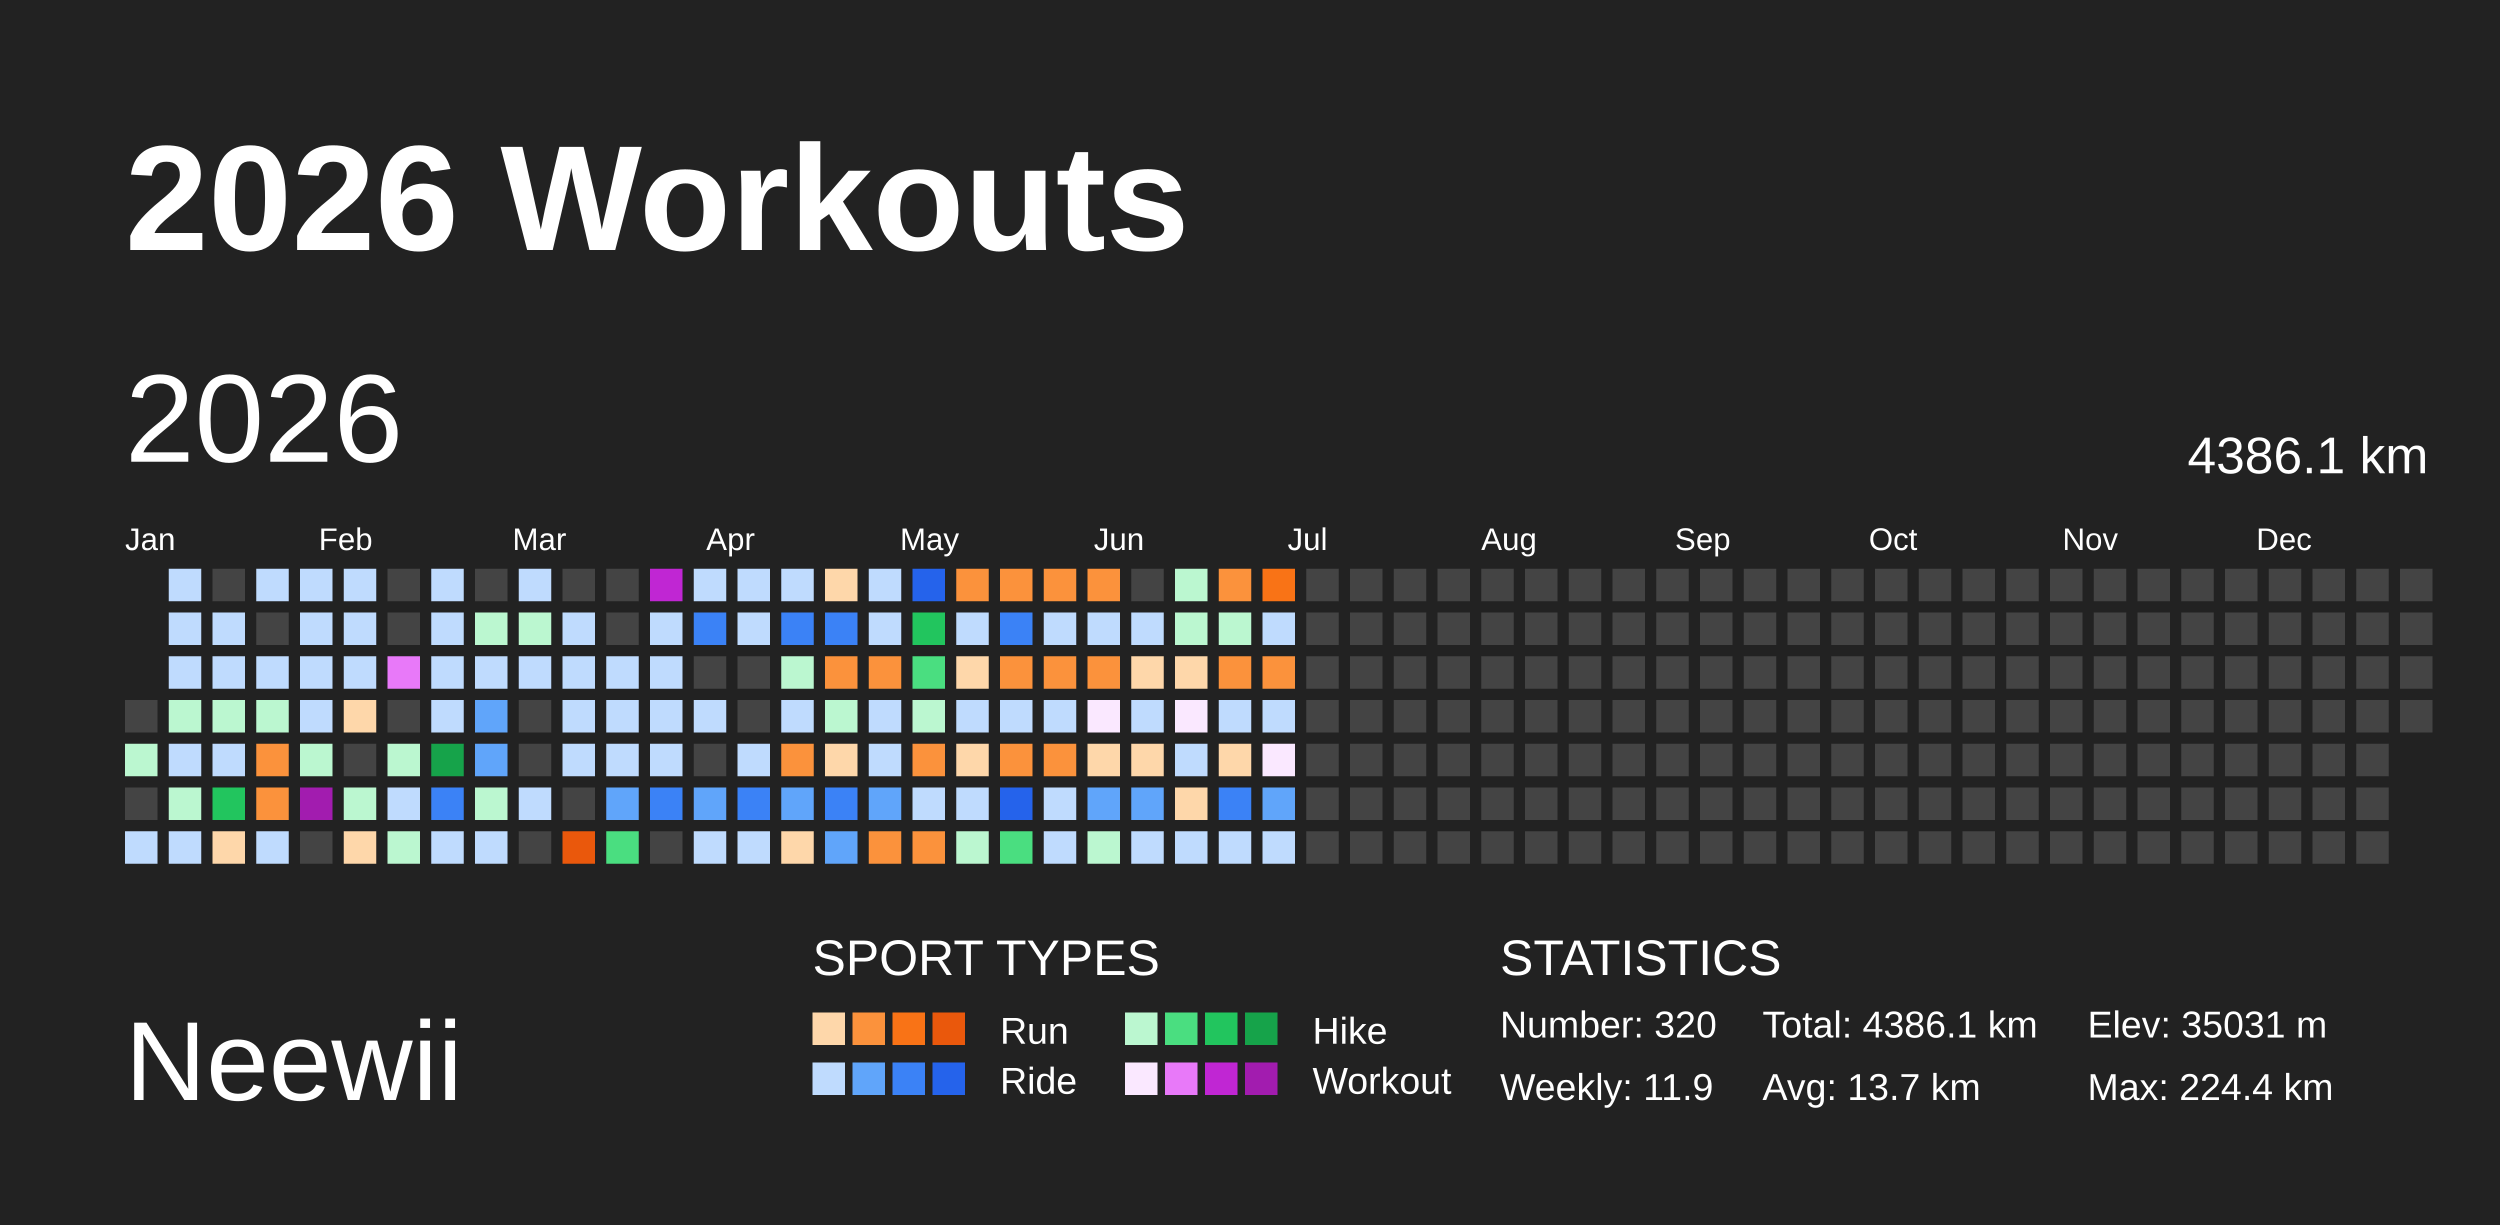
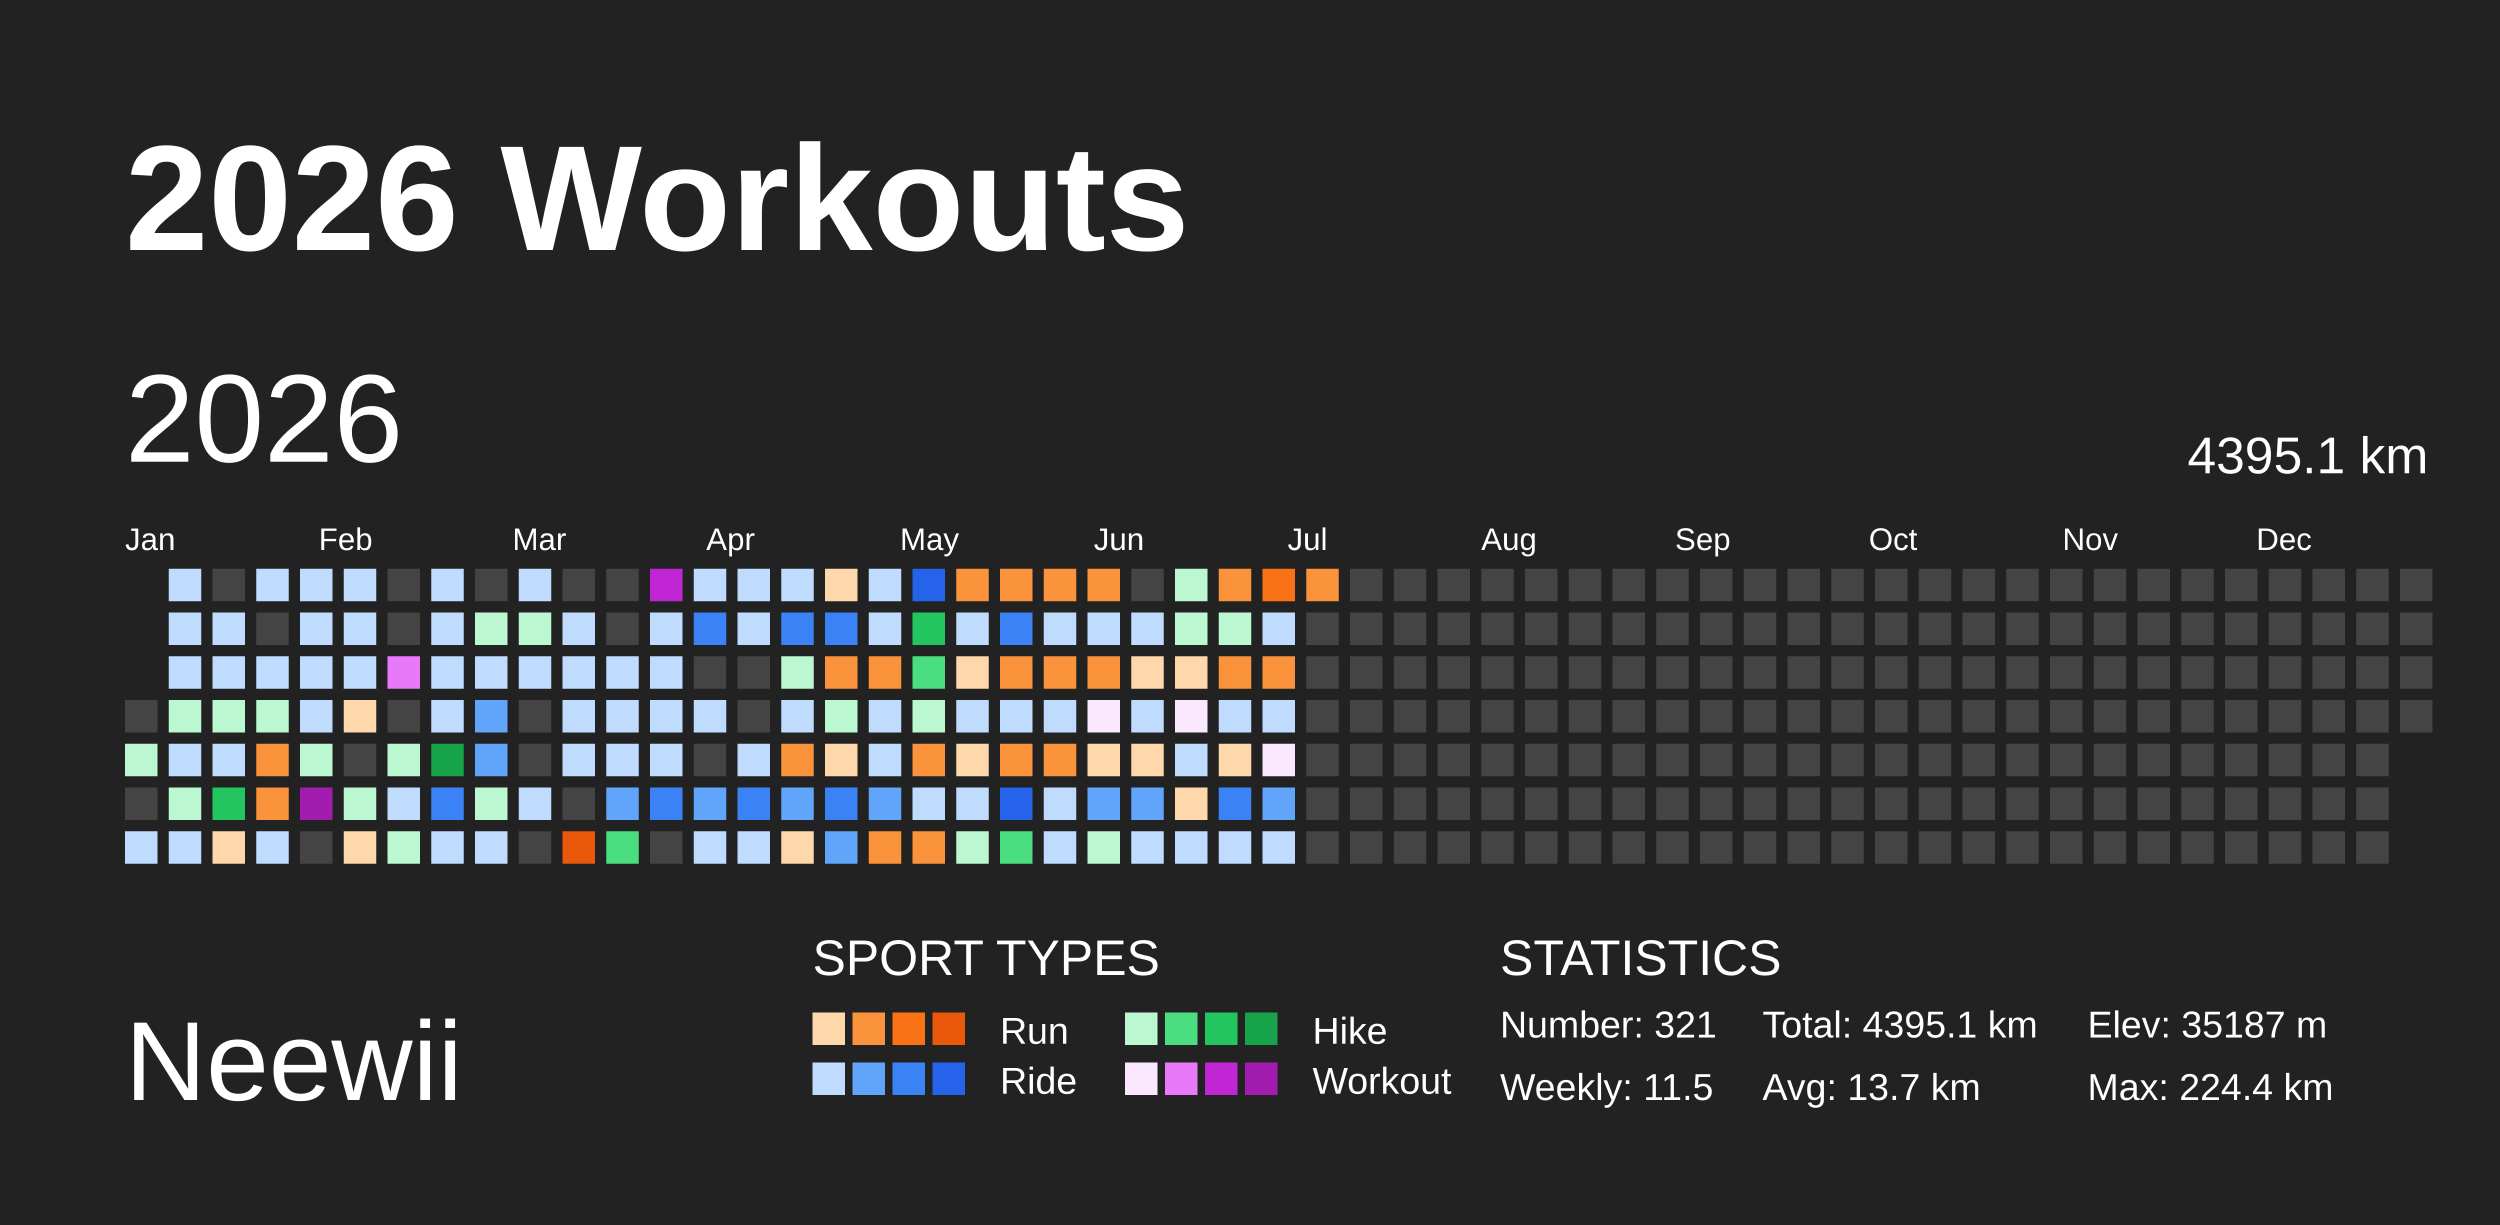
<svg xmlns="http://www.w3.org/2000/svg" baseProfile="full" height="98mm" version="1.1" viewBox="0,0,200,98" width="200mm">
  <defs />
  <rect fill="#222222" height="98" width="200" x="0" y="0" />
  <text fill="#FFFFFF" style="font-size:12px; font-family:Arial; font-weight:bold;" x="10" y="20">2026 Workouts</text>
  <text fill="#FFFFFF" style="font-size:9px; font-family:Arial" x="10" y="88">Neewii</text>
  <text fill="#FFFFFF" style="font-size:4px; font-family:Arial" x="65" y="78">SPORT TYPES</text>
  <rect fill="#fed7aa" height="2.6" width="2.6" x="65.0" y="81" />
  <rect fill="#fb923c" height="2.6" width="2.6" x="68.2" y="81" />
  <rect fill="#f97316" height="2.6" width="2.6" x="71.4" y="81" />
  <rect fill="#ea580c" height="2.6" width="2.6" x="74.6" y="81" />
  <text fill="#FFFFFF" style="font-size:3px; font-family:Arial" x="80" y="83.5">Run</text>
  <rect fill="#bbf7d0" height="2.6" width="2.6" x="90.0" y="81" />
  <rect fill="#4ade80" height="2.6" width="2.6" x="93.2" y="81" />
  <rect fill="#22c55e" height="2.6" width="2.6" x="96.4" y="81" />
  <rect fill="#16a34a" height="2.6" width="2.6" x="99.6" y="81" />
  <text fill="#FFFFFF" style="font-size:3px; font-family:Arial" x="105" y="83.5">Hike</text>
  <rect fill="#bfdbfe" height="2.6" width="2.6" x="65.0" y="85" />
  <rect fill="#60a5fa" height="2.6" width="2.6" x="68.2" y="85" />
  <rect fill="#3b82f6" height="2.6" width="2.6" x="71.4" y="85" />
  <rect fill="#2563eb" height="2.6" width="2.6" x="74.6" y="85" />
  <text fill="#FFFFFF" style="font-size:3px; font-family:Arial" x="80" y="87.5">Ride</text>
  <rect fill="#fae8ff" height="2.6" width="2.6" x="90.0" y="85" />
  <rect fill="#e879f9" height="2.6" width="2.6" x="93.2" y="85" />
  <rect fill="#c026d3" height="2.6" width="2.6" x="96.4" y="85" />
  <rect fill="#a21caf" height="2.6" width="2.6" x="99.6" y="85" />
  <text fill="#FFFFFF" style="font-size:3px; font-family:Arial" x="105" y="87.5">Workout</text>
  <text fill="#FFFFFF" style="font-size:4px; font-family:Arial" x="120" y="78">STATISTICS</text>
-   <text fill="#FFFFFF" style="font-size:3px; font-family:Arial" x="120" y="83">Number: 320</text>
-   <text fill="#FFFFFF" style="font-size:3px; font-family:Arial" x="120" y="88">Weekly: 11.9</text>
-   <text fill="#FFFFFF" style="font-size:3px; font-family:Arial" x="141" y="83">Total: 4386.1 km</text>
+   <text fill="#FFFFFF" style="font-size:3px; font-family:Arial" x="120" y="83">Number: 321</text>
+   <text fill="#FFFFFF" style="font-size:3px; font-family:Arial" x="120" y="88">Weekly: 11.5</text>
+   <text fill="#FFFFFF" style="font-size:3px; font-family:Arial" x="141" y="83">Total: 4395.1 km</text>
  <text fill="#FFFFFF" style="font-size:3px; font-family:Arial" x="141" y="88">Avg: 13.7 km</text>
-   <text fill="#FFFFFF" style="font-size:3px; font-family:Arial" x="167" y="83">Elev: 35031 m</text>
+   <text fill="#FFFFFF" style="font-size:3px; font-family:Arial" x="167" y="83">Elev: 35187 m</text>
  <text fill="#FFFFFF" style="font-size:3px; font-family:Arial" x="167" y="88">Max: 224.4 km</text>
  <text dominant-baseline="hanging" fill="#FFFFFF" style="font-size:10.0px; font-family:Arial;" x="10" y="30">2026</text>
-   <text dominant-baseline="hanging" fill="#FFFFFF" style="font-size:4.125px; font-family:Arial;" x="175" y="35">4386.1 km</text>
+   <text dominant-baseline="hanging" fill="#FFFFFF" style="font-size:4.125px; font-family:Arial;" x="175" y="35">4395.1 km</text>
  <text fill="#FFFFFF" style="font-size:2.5px; font-family:Arial" x="10.0" y="44">Jan</text>
  <text fill="#FFFFFF" style="font-size:2.5px; font-family:Arial" x="25.5" y="44">Feb</text>
  <text fill="#FFFFFF" style="font-size:2.5px; font-family:Arial" x="41.0" y="44">Mar</text>
  <text fill="#FFFFFF" style="font-size:2.5px; font-family:Arial" x="56.5" y="44">Apr</text>
  <text fill="#FFFFFF" style="font-size:2.5px; font-family:Arial" x="72.0" y="44">May</text>
  <text fill="#FFFFFF" style="font-size:2.5px; font-family:Arial" x="87.5" y="44">Jun</text>
  <text fill="#FFFFFF" style="font-size:2.5px; font-family:Arial" x="103.0" y="44">Jul</text>
  <text fill="#FFFFFF" style="font-size:2.5px; font-family:Arial" x="118.5" y="44">Aug</text>
  <text fill="#FFFFFF" style="font-size:2.5px; font-family:Arial" x="134.0" y="44">Sep</text>
  <text fill="#FFFFFF" style="font-size:2.5px; font-family:Arial" x="149.5" y="44">Oct</text>
  <text fill="#FFFFFF" style="font-size:2.5px; font-family:Arial" x="165.0" y="44">Nov</text>
  <text fill="#FFFFFF" style="font-size:2.5px; font-family:Arial" x="180.5" y="44">Dec</text>
  <rect fill="#444444" height="2.6" width="2.6" x="10.0" y="56.0" />
  <rect fill="#bbf7d0" height="2.6" width="2.6" x="10.0" y="59.5" />
  <rect fill="#444444" height="2.6" width="2.6" x="10.0" y="63.0" />
  <rect fill="#bfdbfe" height="2.6" width="2.6" x="10.0" y="66.5" />
  <rect fill="#bfdbfe" height="2.6" width="2.6" x="13.5" y="45.5" />
  <rect fill="#bfdbfe" height="2.6" width="2.6" x="13.5" y="49.0" />
  <rect fill="#bfdbfe" height="2.6" width="2.6" x="13.5" y="52.5" />
  <rect fill="#bbf7d0" height="2.6" width="2.6" x="13.5" y="56.0" />
  <rect fill="#bfdbfe" height="2.6" width="2.6" x="13.5" y="59.5" />
  <rect fill="#bbf7d0" height="2.6" width="2.6" x="13.5" y="63.0" />
  <rect fill="#bfdbfe" height="2.6" width="2.6" x="13.5" y="66.5" />
  <rect fill="#444444" height="2.6" width="2.6" x="17.0" y="45.5" />
  <rect fill="#bfdbfe" height="2.6" width="2.6" x="17.0" y="49.0" />
  <rect fill="#bfdbfe" height="2.6" width="2.6" x="17.0" y="52.5" />
  <rect fill="#bbf7d0" height="2.6" width="2.6" x="17.0" y="56.0" />
  <rect fill="#bfdbfe" height="2.6" width="2.6" x="17.0" y="59.5" />
  <rect fill="#22c55e" height="2.6" width="2.6" x="17.0" y="63.0" />
  <rect fill="#fed7aa" height="2.6" width="2.6" x="17.0" y="66.5" />
  <rect fill="#bfdbfe" height="2.6" width="2.6" x="20.5" y="45.5" />
  <rect fill="#444444" height="2.6" width="2.6" x="20.5" y="49.0" />
  <rect fill="#bfdbfe" height="2.6" width="2.6" x="20.5" y="52.5" />
  <rect fill="#bbf7d0" height="2.6" width="2.6" x="20.5" y="56.0" />
  <rect fill="#fb923c" height="2.6" width="2.6" x="20.5" y="59.5" />
  <rect fill="#fb923c" height="2.6" width="2.6" x="20.5" y="63.0" />
  <rect fill="#bfdbfe" height="2.6" width="2.6" x="20.5" y="66.5" />
  <rect fill="#bfdbfe" height="2.6" width="2.6" x="24.0" y="45.5" />
  <rect fill="#bfdbfe" height="2.6" width="2.6" x="24.0" y="49.0" />
  <rect fill="#bfdbfe" height="2.6" width="2.6" x="24.0" y="52.5" />
  <rect fill="#bfdbfe" height="2.6" width="2.6" x="24.0" y="56.0" />
  <rect fill="#bbf7d0" height="2.6" width="2.6" x="24.0" y="59.5" />
  <rect fill="#a21caf" height="2.6" width="2.6" x="24.0" y="63.0" />
  <rect fill="#444444" height="2.6" width="2.6" x="24.0" y="66.5" />
  <rect fill="#bfdbfe" height="2.6" width="2.6" x="27.5" y="45.5" />
  <rect fill="#bfdbfe" height="2.6" width="2.6" x="27.5" y="49.0" />
  <rect fill="#bfdbfe" height="2.6" width="2.6" x="27.5" y="52.5" />
  <rect fill="#fed7aa" height="2.6" width="2.6" x="27.5" y="56.0" />
  <rect fill="#444444" height="2.6" width="2.6" x="27.5" y="59.5" />
  <rect fill="#bbf7d0" height="2.6" width="2.6" x="27.5" y="63.0" />
  <rect fill="#fed7aa" height="2.6" width="2.6" x="27.5" y="66.5" />
  <rect fill="#444444" height="2.6" width="2.6" x="31.0" y="45.5" />
  <rect fill="#444444" height="2.6" width="2.6" x="31.0" y="49.0" />
  <rect fill="#e879f9" height="2.6" width="2.6" x="31.0" y="52.5" />
  <rect fill="#444444" height="2.6" width="2.6" x="31.0" y="56.0" />
  <rect fill="#bbf7d0" height="2.6" width="2.6" x="31.0" y="59.5" />
  <rect fill="#bfdbfe" height="2.6" width="2.6" x="31.0" y="63.0" />
  <rect fill="#bbf7d0" height="2.6" width="2.6" x="31.0" y="66.5" />
  <rect fill="#bfdbfe" height="2.6" width="2.6" x="34.5" y="45.5" />
  <rect fill="#bfdbfe" height="2.6" width="2.6" x="34.5" y="49.0" />
  <rect fill="#bfdbfe" height="2.6" width="2.6" x="34.5" y="52.5" />
  <rect fill="#bfdbfe" height="2.6" width="2.6" x="34.5" y="56.0" />
  <rect fill="#16a34a" height="2.6" width="2.6" x="34.5" y="59.5" />
  <rect fill="#3b82f6" height="2.6" width="2.6" x="34.5" y="63.0" />
  <rect fill="#bfdbfe" height="2.6" width="2.6" x="34.5" y="66.5" />
  <rect fill="#444444" height="2.6" width="2.6" x="38.0" y="45.5" />
  <rect fill="#bbf7d0" height="2.6" width="2.6" x="38.0" y="49.0" />
  <rect fill="#bfdbfe" height="2.6" width="2.6" x="38.0" y="52.5" />
  <rect fill="#60a5fa" height="2.6" width="2.6" x="38.0" y="56.0" />
  <rect fill="#60a5fa" height="2.6" width="2.6" x="38.0" y="59.5" />
  <rect fill="#bbf7d0" height="2.6" width="2.6" x="38.0" y="63.0" />
  <rect fill="#bfdbfe" height="2.6" width="2.6" x="38.0" y="66.5" />
  <rect fill="#bfdbfe" height="2.6" width="2.6" x="41.5" y="45.5" />
  <rect fill="#bbf7d0" height="2.6" width="2.6" x="41.5" y="49.0" />
  <rect fill="#bfdbfe" height="2.6" width="2.6" x="41.5" y="52.5" />
  <rect fill="#444444" height="2.6" width="2.6" x="41.5" y="56.0" />
  <rect fill="#444444" height="2.6" width="2.6" x="41.5" y="59.5" />
  <rect fill="#bfdbfe" height="2.6" width="2.6" x="41.5" y="63.0" />
  <rect fill="#444444" height="2.6" width="2.6" x="41.5" y="66.5" />
  <rect fill="#444444" height="2.6" width="2.6" x="45.0" y="45.5" />
  <rect fill="#bfdbfe" height="2.6" width="2.6" x="45.0" y="49.0" />
  <rect fill="#bfdbfe" height="2.6" width="2.6" x="45.0" y="52.5" />
  <rect fill="#bfdbfe" height="2.6" width="2.6" x="45.0" y="56.0" />
  <rect fill="#bfdbfe" height="2.6" width="2.6" x="45.0" y="59.5" />
  <rect fill="#444444" height="2.6" width="2.6" x="45.0" y="63.0" />
  <rect fill="#ea580c" height="2.6" width="2.6" x="45.0" y="66.5" />
  <rect fill="#444444" height="2.6" width="2.6" x="48.5" y="45.5" />
  <rect fill="#444444" height="2.6" width="2.6" x="48.5" y="49.0" />
  <rect fill="#bfdbfe" height="2.6" width="2.6" x="48.5" y="52.5" />
  <rect fill="#bfdbfe" height="2.6" width="2.6" x="48.5" y="56.0" />
  <rect fill="#bfdbfe" height="2.6" width="2.6" x="48.5" y="59.5" />
  <rect fill="#60a5fa" height="2.6" width="2.6" x="48.5" y="63.0" />
  <rect fill="#4ade80" height="2.6" width="2.6" x="48.5" y="66.5" />
  <rect fill="#c026d3" height="2.6" width="2.6" x="52.0" y="45.5" />
  <rect fill="#bfdbfe" height="2.6" width="2.6" x="52.0" y="49.0" />
  <rect fill="#bfdbfe" height="2.6" width="2.6" x="52.0" y="52.5" />
  <rect fill="#bfdbfe" height="2.6" width="2.6" x="52.0" y="56.0" />
  <rect fill="#bfdbfe" height="2.6" width="2.6" x="52.0" y="59.5" />
  <rect fill="#3b82f6" height="2.6" width="2.6" x="52.0" y="63.0" />
  <rect fill="#444444" height="2.6" width="2.6" x="52.0" y="66.5" />
  <rect fill="#bfdbfe" height="2.6" width="2.6" x="55.5" y="45.5" />
  <rect fill="#3b82f6" height="2.6" width="2.6" x="55.5" y="49.0" />
  <rect fill="#444444" height="2.6" width="2.6" x="55.5" y="52.5" />
  <rect fill="#bfdbfe" height="2.6" width="2.6" x="55.5" y="56.0" />
  <rect fill="#444444" height="2.6" width="2.6" x="55.5" y="59.5" />
  <rect fill="#60a5fa" height="2.6" width="2.6" x="55.5" y="63.0" />
  <rect fill="#bfdbfe" height="2.6" width="2.6" x="55.5" y="66.5" />
  <rect fill="#bfdbfe" height="2.6" width="2.6" x="59.0" y="45.5" />
  <rect fill="#bfdbfe" height="2.6" width="2.6" x="59.0" y="49.0" />
  <rect fill="#444444" height="2.6" width="2.6" x="59.0" y="52.5" />
  <rect fill="#444444" height="2.6" width="2.6" x="59.0" y="56.0" />
  <rect fill="#bfdbfe" height="2.6" width="2.6" x="59.0" y="59.5" />
  <rect fill="#3b82f6" height="2.6" width="2.6" x="59.0" y="63.0" />
  <rect fill="#bfdbfe" height="2.6" width="2.6" x="59.0" y="66.5" />
  <rect fill="#bfdbfe" height="2.6" width="2.6" x="62.5" y="45.5" />
  <rect fill="#3b82f6" height="2.6" width="2.6" x="62.5" y="49.0" />
  <rect fill="#bbf7d0" height="2.6" width="2.6" x="62.5" y="52.5" />
  <rect fill="#bfdbfe" height="2.6" width="2.6" x="62.5" y="56.0" />
  <rect fill="#fb923c" height="2.6" width="2.6" x="62.5" y="59.5" />
  <rect fill="#60a5fa" height="2.6" width="2.6" x="62.5" y="63.0" />
  <rect fill="#fed7aa" height="2.6" width="2.6" x="62.5" y="66.5" />
  <rect fill="#fed7aa" height="2.6" width="2.6" x="66.0" y="45.5" />
  <rect fill="#3b82f6" height="2.6" width="2.6" x="66.0" y="49.0" />
  <rect fill="#fb923c" height="2.6" width="2.6" x="66.0" y="52.5" />
  <rect fill="#bbf7d0" height="2.6" width="2.6" x="66.0" y="56.0" />
  <rect fill="#fed7aa" height="2.6" width="2.6" x="66.0" y="59.5" />
  <rect fill="#3b82f6" height="2.6" width="2.6" x="66.0" y="63.0" />
  <rect fill="#60a5fa" height="2.6" width="2.6" x="66.0" y="66.5" />
  <rect fill="#bfdbfe" height="2.6" width="2.6" x="69.5" y="45.5" />
  <rect fill="#bfdbfe" height="2.6" width="2.6" x="69.5" y="49.0" />
  <rect fill="#fb923c" height="2.6" width="2.6" x="69.5" y="52.5" />
  <rect fill="#bfdbfe" height="2.6" width="2.6" x="69.5" y="56.0" />
  <rect fill="#bfdbfe" height="2.6" width="2.6" x="69.5" y="59.5" />
  <rect fill="#60a5fa" height="2.6" width="2.6" x="69.5" y="63.0" />
  <rect fill="#fb923c" height="2.6" width="2.6" x="69.5" y="66.5" />
  <rect fill="#2563eb" height="2.6" width="2.6" x="73.0" y="45.5" />
  <rect fill="#22c55e" height="2.6" width="2.6" x="73.0" y="49.0" />
  <rect fill="#4ade80" height="2.6" width="2.6" x="73.0" y="52.5" />
  <rect fill="#bbf7d0" height="2.6" width="2.6" x="73.0" y="56.0" />
  <rect fill="#fb923c" height="2.6" width="2.6" x="73.0" y="59.5" />
  <rect fill="#bfdbfe" height="2.6" width="2.6" x="73.0" y="63.0" />
  <rect fill="#fb923c" height="2.6" width="2.6" x="73.0" y="66.5" />
  <rect fill="#fb923c" height="2.6" width="2.6" x="76.5" y="45.5" />
  <rect fill="#bfdbfe" height="2.6" width="2.6" x="76.5" y="49.0" />
  <rect fill="#fed7aa" height="2.6" width="2.6" x="76.5" y="52.5" />
  <rect fill="#bfdbfe" height="2.6" width="2.6" x="76.5" y="56.0" />
  <rect fill="#fed7aa" height="2.6" width="2.6" x="76.5" y="59.5" />
  <rect fill="#bfdbfe" height="2.6" width="2.6" x="76.5" y="63.0" />
  <rect fill="#bbf7d0" height="2.6" width="2.6" x="76.5" y="66.5" />
  <rect fill="#fb923c" height="2.6" width="2.6" x="80.0" y="45.5" />
  <rect fill="#3b82f6" height="2.6" width="2.6" x="80.0" y="49.0" />
  <rect fill="#fb923c" height="2.6" width="2.6" x="80.0" y="52.5" />
  <rect fill="#bfdbfe" height="2.6" width="2.6" x="80.0" y="56.0" />
  <rect fill="#fb923c" height="2.6" width="2.6" x="80.0" y="59.5" />
  <rect fill="#2563eb" height="2.6" width="2.6" x="80.0" y="63.0" />
  <rect fill="#4ade80" height="2.6" width="2.6" x="80.0" y="66.5" />
  <rect fill="#fb923c" height="2.6" width="2.6" x="83.5" y="45.5" />
  <rect fill="#bfdbfe" height="2.6" width="2.6" x="83.5" y="49.0" />
  <rect fill="#fb923c" height="2.6" width="2.6" x="83.5" y="52.5" />
  <rect fill="#bfdbfe" height="2.6" width="2.6" x="83.5" y="56.0" />
  <rect fill="#fb923c" height="2.6" width="2.6" x="83.5" y="59.5" />
  <rect fill="#bfdbfe" height="2.6" width="2.6" x="83.5" y="63.0" />
  <rect fill="#bfdbfe" height="2.6" width="2.6" x="83.5" y="66.5" />
  <rect fill="#fb923c" height="2.6" width="2.6" x="87.0" y="45.5" />
  <rect fill="#bfdbfe" height="2.6" width="2.6" x="87.0" y="49.0" />
  <rect fill="#fb923c" height="2.6" width="2.6" x="87.0" y="52.5" />
  <rect fill="#fae8ff" height="2.6" width="2.6" x="87.0" y="56.0" />
  <rect fill="#fed7aa" height="2.6" width="2.6" x="87.0" y="59.5" />
  <rect fill="#60a5fa" height="2.6" width="2.6" x="87.0" y="63.0" />
  <rect fill="#bbf7d0" height="2.6" width="2.6" x="87.0" y="66.5" />
  <rect fill="#444444" height="2.6" width="2.6" x="90.5" y="45.5" />
  <rect fill="#bfdbfe" height="2.6" width="2.6" x="90.5" y="49.0" />
  <rect fill="#fed7aa" height="2.6" width="2.6" x="90.5" y="52.5" />
  <rect fill="#bfdbfe" height="2.6" width="2.6" x="90.5" y="56.0" />
  <rect fill="#fed7aa" height="2.6" width="2.6" x="90.5" y="59.5" />
  <rect fill="#60a5fa" height="2.6" width="2.6" x="90.5" y="63.0" />
  <rect fill="#bfdbfe" height="2.6" width="2.6" x="90.5" y="66.5" />
  <rect fill="#bbf7d0" height="2.6" width="2.6" x="94.0" y="45.5" />
  <rect fill="#bbf7d0" height="2.6" width="2.6" x="94.0" y="49.0" />
  <rect fill="#fed7aa" height="2.6" width="2.6" x="94.0" y="52.5" />
  <rect fill="#fae8ff" height="2.6" width="2.6" x="94.0" y="56.0" />
  <rect fill="#bfdbfe" height="2.6" width="2.6" x="94.0" y="59.5" />
  <rect fill="#fed7aa" height="2.6" width="2.6" x="94.0" y="63.0" />
  <rect fill="#bfdbfe" height="2.6" width="2.6" x="94.0" y="66.5" />
  <rect fill="#fb923c" height="2.6" width="2.6" x="97.5" y="45.5" />
  <rect fill="#bbf7d0" height="2.6" width="2.6" x="97.5" y="49.0" />
  <rect fill="#fb923c" height="2.6" width="2.6" x="97.5" y="52.5" />
  <rect fill="#bfdbfe" height="2.6" width="2.6" x="97.5" y="56.0" />
  <rect fill="#fed7aa" height="2.6" width="2.6" x="97.5" y="59.5" />
  <rect fill="#3b82f6" height="2.6" width="2.6" x="97.5" y="63.0" />
  <rect fill="#bfdbfe" height="2.6" width="2.6" x="97.5" y="66.5" />
  <rect fill="#f97316" height="2.6" width="2.6" x="101.0" y="45.5" />
  <rect fill="#bfdbfe" height="2.6" width="2.6" x="101.0" y="49.0" />
  <rect fill="#fb923c" height="2.6" width="2.6" x="101.0" y="52.5" />
  <rect fill="#bfdbfe" height="2.6" width="2.6" x="101.0" y="56.0" />
  <rect fill="#fae8ff" height="2.6" width="2.6" x="101.0" y="59.5" />
  <rect fill="#60a5fa" height="2.6" width="2.6" x="101.0" y="63.0" />
  <rect fill="#bfdbfe" height="2.6" width="2.6" x="101.0" y="66.5" />
-   <rect fill="#444444" height="2.6" width="2.6" x="104.5" y="45.5" />
+   <rect fill="#fb923c" height="2.6" width="2.6" x="104.5" y="45.5" />
  <rect fill="#444444" height="2.6" width="2.6" x="104.5" y="49.0" />
  <rect fill="#444444" height="2.6" width="2.6" x="104.5" y="52.5" />
  <rect fill="#444444" height="2.6" width="2.6" x="104.5" y="56.0" />
  <rect fill="#444444" height="2.6" width="2.6" x="104.5" y="59.5" />
  <rect fill="#444444" height="2.6" width="2.6" x="104.5" y="63.0" />
  <rect fill="#444444" height="2.6" width="2.6" x="104.5" y="66.5" />
  <rect fill="#444444" height="2.6" width="2.6" x="108.0" y="45.5" />
  <rect fill="#444444" height="2.6" width="2.6" x="108.0" y="49.0" />
  <rect fill="#444444" height="2.6" width="2.6" x="108.0" y="52.5" />
  <rect fill="#444444" height="2.6" width="2.6" x="108.0" y="56.0" />
  <rect fill="#444444" height="2.6" width="2.6" x="108.0" y="59.5" />
  <rect fill="#444444" height="2.6" width="2.6" x="108.0" y="63.0" />
  <rect fill="#444444" height="2.6" width="2.6" x="108.0" y="66.5" />
  <rect fill="#444444" height="2.6" width="2.6" x="111.5" y="45.5" />
  <rect fill="#444444" height="2.6" width="2.6" x="111.5" y="49.0" />
  <rect fill="#444444" height="2.6" width="2.6" x="111.5" y="52.5" />
  <rect fill="#444444" height="2.6" width="2.6" x="111.5" y="56.0" />
  <rect fill="#444444" height="2.6" width="2.6" x="111.5" y="59.5" />
  <rect fill="#444444" height="2.6" width="2.6" x="111.5" y="63.0" />
  <rect fill="#444444" height="2.6" width="2.6" x="111.5" y="66.5" />
  <rect fill="#444444" height="2.6" width="2.6" x="115.0" y="45.5" />
  <rect fill="#444444" height="2.6" width="2.6" x="115.0" y="49.0" />
  <rect fill="#444444" height="2.6" width="2.6" x="115.0" y="52.5" />
  <rect fill="#444444" height="2.6" width="2.6" x="115.0" y="56.0" />
  <rect fill="#444444" height="2.6" width="2.6" x="115.0" y="59.5" />
  <rect fill="#444444" height="2.6" width="2.6" x="115.0" y="63.0" />
  <rect fill="#444444" height="2.6" width="2.6" x="115.0" y="66.5" />
  <rect fill="#444444" height="2.6" width="2.6" x="118.5" y="45.5" />
  <rect fill="#444444" height="2.6" width="2.6" x="118.5" y="49.0" />
  <rect fill="#444444" height="2.6" width="2.6" x="118.5" y="52.5" />
  <rect fill="#444444" height="2.6" width="2.6" x="118.5" y="56.0" />
  <rect fill="#444444" height="2.6" width="2.6" x="118.5" y="59.5" />
  <rect fill="#444444" height="2.6" width="2.6" x="118.5" y="63.0" />
  <rect fill="#444444" height="2.6" width="2.6" x="118.5" y="66.5" />
  <rect fill="#444444" height="2.6" width="2.6" x="122.0" y="45.5" />
  <rect fill="#444444" height="2.6" width="2.6" x="122.0" y="49.0" />
  <rect fill="#444444" height="2.6" width="2.6" x="122.0" y="52.5" />
  <rect fill="#444444" height="2.6" width="2.6" x="122.0" y="56.0" />
  <rect fill="#444444" height="2.6" width="2.6" x="122.0" y="59.5" />
  <rect fill="#444444" height="2.6" width="2.6" x="122.0" y="63.0" />
  <rect fill="#444444" height="2.6" width="2.6" x="122.0" y="66.5" />
  <rect fill="#444444" height="2.6" width="2.6" x="125.5" y="45.5" />
  <rect fill="#444444" height="2.6" width="2.6" x="125.5" y="49.0" />
  <rect fill="#444444" height="2.6" width="2.6" x="125.5" y="52.5" />
  <rect fill="#444444" height="2.6" width="2.6" x="125.5" y="56.0" />
  <rect fill="#444444" height="2.6" width="2.6" x="125.5" y="59.5" />
  <rect fill="#444444" height="2.6" width="2.6" x="125.5" y="63.0" />
  <rect fill="#444444" height="2.6" width="2.6" x="125.5" y="66.5" />
  <rect fill="#444444" height="2.6" width="2.6" x="129.0" y="45.5" />
  <rect fill="#444444" height="2.6" width="2.6" x="129.0" y="49.0" />
  <rect fill="#444444" height="2.6" width="2.6" x="129.0" y="52.5" />
  <rect fill="#444444" height="2.6" width="2.6" x="129.0" y="56.0" />
  <rect fill="#444444" height="2.6" width="2.6" x="129.0" y="59.5" />
  <rect fill="#444444" height="2.6" width="2.6" x="129.0" y="63.0" />
  <rect fill="#444444" height="2.6" width="2.6" x="129.0" y="66.5" />
  <rect fill="#444444" height="2.6" width="2.6" x="132.5" y="45.5" />
  <rect fill="#444444" height="2.6" width="2.6" x="132.5" y="49.0" />
  <rect fill="#444444" height="2.6" width="2.6" x="132.5" y="52.5" />
  <rect fill="#444444" height="2.6" width="2.6" x="132.5" y="56.0" />
  <rect fill="#444444" height="2.6" width="2.6" x="132.5" y="59.5" />
  <rect fill="#444444" height="2.6" width="2.6" x="132.5" y="63.0" />
  <rect fill="#444444" height="2.6" width="2.6" x="132.5" y="66.5" />
  <rect fill="#444444" height="2.6" width="2.6" x="136.0" y="45.5" />
  <rect fill="#444444" height="2.6" width="2.6" x="136.0" y="49.0" />
  <rect fill="#444444" height="2.6" width="2.6" x="136.0" y="52.5" />
  <rect fill="#444444" height="2.6" width="2.6" x="136.0" y="56.0" />
  <rect fill="#444444" height="2.6" width="2.6" x="136.0" y="59.5" />
  <rect fill="#444444" height="2.6" width="2.6" x="136.0" y="63.0" />
  <rect fill="#444444" height="2.6" width="2.6" x="136.0" y="66.5" />
  <rect fill="#444444" height="2.6" width="2.6" x="139.5" y="45.5" />
  <rect fill="#444444" height="2.6" width="2.6" x="139.5" y="49.0" />
  <rect fill="#444444" height="2.6" width="2.6" x="139.5" y="52.5" />
  <rect fill="#444444" height="2.6" width="2.6" x="139.5" y="56.0" />
  <rect fill="#444444" height="2.6" width="2.6" x="139.5" y="59.5" />
  <rect fill="#444444" height="2.6" width="2.6" x="139.5" y="63.0" />
  <rect fill="#444444" height="2.6" width="2.6" x="139.5" y="66.5" />
  <rect fill="#444444" height="2.6" width="2.6" x="143.0" y="45.5" />
  <rect fill="#444444" height="2.6" width="2.6" x="143.0" y="49.0" />
  <rect fill="#444444" height="2.6" width="2.6" x="143.0" y="52.5" />
  <rect fill="#444444" height="2.6" width="2.6" x="143.0" y="56.0" />
  <rect fill="#444444" height="2.6" width="2.6" x="143.0" y="59.5" />
  <rect fill="#444444" height="2.6" width="2.6" x="143.0" y="63.0" />
  <rect fill="#444444" height="2.6" width="2.6" x="143.0" y="66.5" />
  <rect fill="#444444" height="2.6" width="2.6" x="146.5" y="45.5" />
  <rect fill="#444444" height="2.6" width="2.6" x="146.5" y="49.0" />
  <rect fill="#444444" height="2.6" width="2.6" x="146.5" y="52.5" />
  <rect fill="#444444" height="2.6" width="2.6" x="146.5" y="56.0" />
  <rect fill="#444444" height="2.6" width="2.6" x="146.5" y="59.5" />
  <rect fill="#444444" height="2.6" width="2.6" x="146.5" y="63.0" />
  <rect fill="#444444" height="2.6" width="2.6" x="146.5" y="66.5" />
  <rect fill="#444444" height="2.6" width="2.6" x="150.0" y="45.5" />
  <rect fill="#444444" height="2.6" width="2.6" x="150.0" y="49.0" />
  <rect fill="#444444" height="2.6" width="2.6" x="150.0" y="52.5" />
  <rect fill="#444444" height="2.6" width="2.6" x="150.0" y="56.0" />
  <rect fill="#444444" height="2.6" width="2.6" x="150.0" y="59.5" />
  <rect fill="#444444" height="2.6" width="2.6" x="150.0" y="63.0" />
  <rect fill="#444444" height="2.6" width="2.6" x="150.0" y="66.5" />
  <rect fill="#444444" height="2.6" width="2.6" x="153.5" y="45.5" />
  <rect fill="#444444" height="2.6" width="2.6" x="153.5" y="49.0" />
  <rect fill="#444444" height="2.6" width="2.6" x="153.5" y="52.5" />
  <rect fill="#444444" height="2.6" width="2.6" x="153.5" y="56.0" />
  <rect fill="#444444" height="2.6" width="2.6" x="153.5" y="59.5" />
  <rect fill="#444444" height="2.6" width="2.6" x="153.5" y="63.0" />
  <rect fill="#444444" height="2.6" width="2.6" x="153.5" y="66.5" />
  <rect fill="#444444" height="2.6" width="2.6" x="157.0" y="45.5" />
  <rect fill="#444444" height="2.6" width="2.6" x="157.0" y="49.0" />
  <rect fill="#444444" height="2.6" width="2.6" x="157.0" y="52.5" />
  <rect fill="#444444" height="2.6" width="2.6" x="157.0" y="56.0" />
  <rect fill="#444444" height="2.6" width="2.6" x="157.0" y="59.5" />
  <rect fill="#444444" height="2.6" width="2.6" x="157.0" y="63.0" />
  <rect fill="#444444" height="2.6" width="2.6" x="157.0" y="66.5" />
  <rect fill="#444444" height="2.6" width="2.6" x="160.5" y="45.5" />
  <rect fill="#444444" height="2.6" width="2.6" x="160.5" y="49.0" />
  <rect fill="#444444" height="2.6" width="2.6" x="160.5" y="52.5" />
  <rect fill="#444444" height="2.6" width="2.6" x="160.5" y="56.0" />
  <rect fill="#444444" height="2.6" width="2.6" x="160.5" y="59.5" />
  <rect fill="#444444" height="2.6" width="2.6" x="160.5" y="63.0" />
  <rect fill="#444444" height="2.6" width="2.6" x="160.5" y="66.5" />
  <rect fill="#444444" height="2.6" width="2.6" x="164.0" y="45.5" />
  <rect fill="#444444" height="2.6" width="2.6" x="164.0" y="49.0" />
  <rect fill="#444444" height="2.6" width="2.6" x="164.0" y="52.5" />
  <rect fill="#444444" height="2.6" width="2.6" x="164.0" y="56.0" />
  <rect fill="#444444" height="2.6" width="2.6" x="164.0" y="59.5" />
  <rect fill="#444444" height="2.6" width="2.6" x="164.0" y="63.0" />
  <rect fill="#444444" height="2.6" width="2.6" x="164.0" y="66.5" />
  <rect fill="#444444" height="2.6" width="2.6" x="167.5" y="45.5" />
  <rect fill="#444444" height="2.6" width="2.6" x="167.5" y="49.0" />
  <rect fill="#444444" height="2.6" width="2.6" x="167.5" y="52.5" />
  <rect fill="#444444" height="2.6" width="2.6" x="167.5" y="56.0" />
  <rect fill="#444444" height="2.6" width="2.6" x="167.5" y="59.5" />
  <rect fill="#444444" height="2.6" width="2.6" x="167.5" y="63.0" />
  <rect fill="#444444" height="2.6" width="2.6" x="167.5" y="66.5" />
  <rect fill="#444444" height="2.6" width="2.6" x="171.0" y="45.5" />
  <rect fill="#444444" height="2.6" width="2.6" x="171.0" y="49.0" />
  <rect fill="#444444" height="2.6" width="2.6" x="171.0" y="52.5" />
  <rect fill="#444444" height="2.6" width="2.6" x="171.0" y="56.0" />
  <rect fill="#444444" height="2.6" width="2.6" x="171.0" y="59.5" />
  <rect fill="#444444" height="2.6" width="2.6" x="171.0" y="63.0" />
  <rect fill="#444444" height="2.6" width="2.6" x="171.0" y="66.5" />
  <rect fill="#444444" height="2.6" width="2.6" x="174.5" y="45.5" />
  <rect fill="#444444" height="2.6" width="2.6" x="174.5" y="49.0" />
  <rect fill="#444444" height="2.6" width="2.6" x="174.5" y="52.5" />
  <rect fill="#444444" height="2.6" width="2.6" x="174.5" y="56.0" />
  <rect fill="#444444" height="2.6" width="2.6" x="174.5" y="59.5" />
  <rect fill="#444444" height="2.6" width="2.6" x="174.5" y="63.0" />
  <rect fill="#444444" height="2.6" width="2.6" x="174.5" y="66.5" />
  <rect fill="#444444" height="2.6" width="2.6" x="178.0" y="45.5" />
  <rect fill="#444444" height="2.6" width="2.6" x="178.0" y="49.0" />
  <rect fill="#444444" height="2.6" width="2.6" x="178.0" y="52.5" />
  <rect fill="#444444" height="2.6" width="2.6" x="178.0" y="56.0" />
  <rect fill="#444444" height="2.6" width="2.6" x="178.0" y="59.5" />
  <rect fill="#444444" height="2.6" width="2.6" x="178.0" y="63.0" />
  <rect fill="#444444" height="2.6" width="2.6" x="178.0" y="66.5" />
  <rect fill="#444444" height="2.6" width="2.6" x="181.5" y="45.5" />
  <rect fill="#444444" height="2.6" width="2.6" x="181.5" y="49.0" />
  <rect fill="#444444" height="2.6" width="2.6" x="181.5" y="52.5" />
  <rect fill="#444444" height="2.6" width="2.6" x="181.5" y="56.0" />
  <rect fill="#444444" height="2.6" width="2.6" x="181.5" y="59.5" />
  <rect fill="#444444" height="2.6" width="2.6" x="181.5" y="63.0" />
  <rect fill="#444444" height="2.6" width="2.6" x="181.5" y="66.5" />
  <rect fill="#444444" height="2.6" width="2.6" x="185.0" y="45.5" />
  <rect fill="#444444" height="2.6" width="2.6" x="185.0" y="49.0" />
  <rect fill="#444444" height="2.6" width="2.6" x="185.0" y="52.5" />
  <rect fill="#444444" height="2.6" width="2.6" x="185.0" y="56.0" />
  <rect fill="#444444" height="2.6" width="2.6" x="185.0" y="59.5" />
  <rect fill="#444444" height="2.6" width="2.6" x="185.0" y="63.0" />
  <rect fill="#444444" height="2.6" width="2.6" x="185.0" y="66.5" />
  <rect fill="#444444" height="2.6" width="2.6" x="188.5" y="45.5" />
  <rect fill="#444444" height="2.6" width="2.6" x="188.5" y="49.0" />
  <rect fill="#444444" height="2.6" width="2.6" x="188.5" y="52.5" />
  <rect fill="#444444" height="2.6" width="2.6" x="188.5" y="56.0" />
  <rect fill="#444444" height="2.6" width="2.6" x="188.5" y="59.5" />
  <rect fill="#444444" height="2.6" width="2.6" x="188.5" y="63.0" />
  <rect fill="#444444" height="2.6" width="2.6" x="188.5" y="66.5" />
  <rect fill="#444444" height="2.6" width="2.6" x="192.0" y="45.5" />
  <rect fill="#444444" height="2.6" width="2.6" x="192.0" y="49.0" />
  <rect fill="#444444" height="2.6" width="2.6" x="192.0" y="52.5" />
  <rect fill="#444444" height="2.6" width="2.6" x="192.0" y="56.0" />
</svg>
